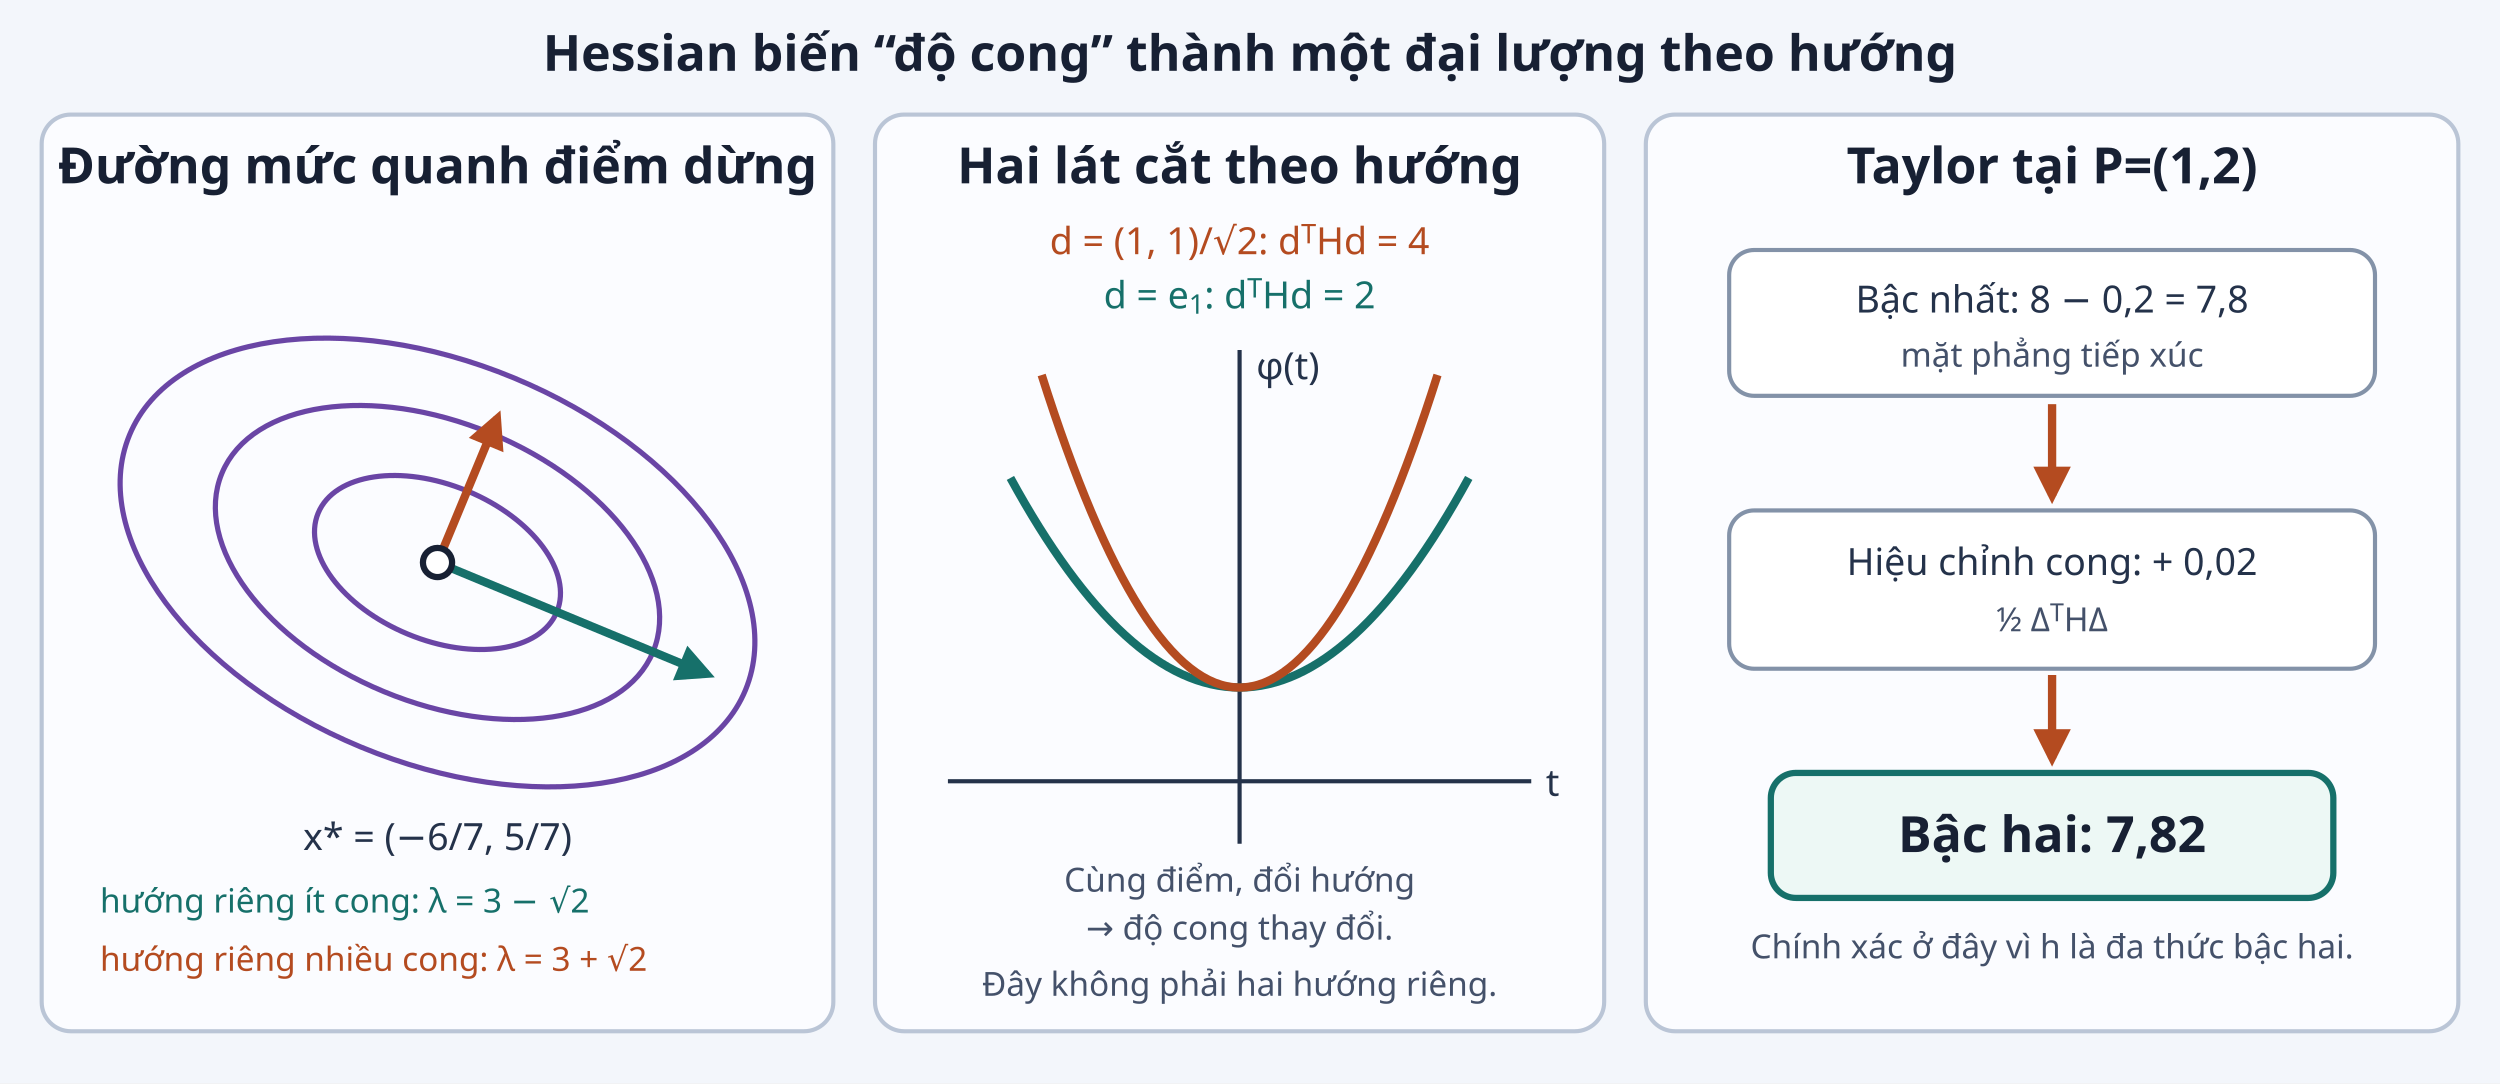
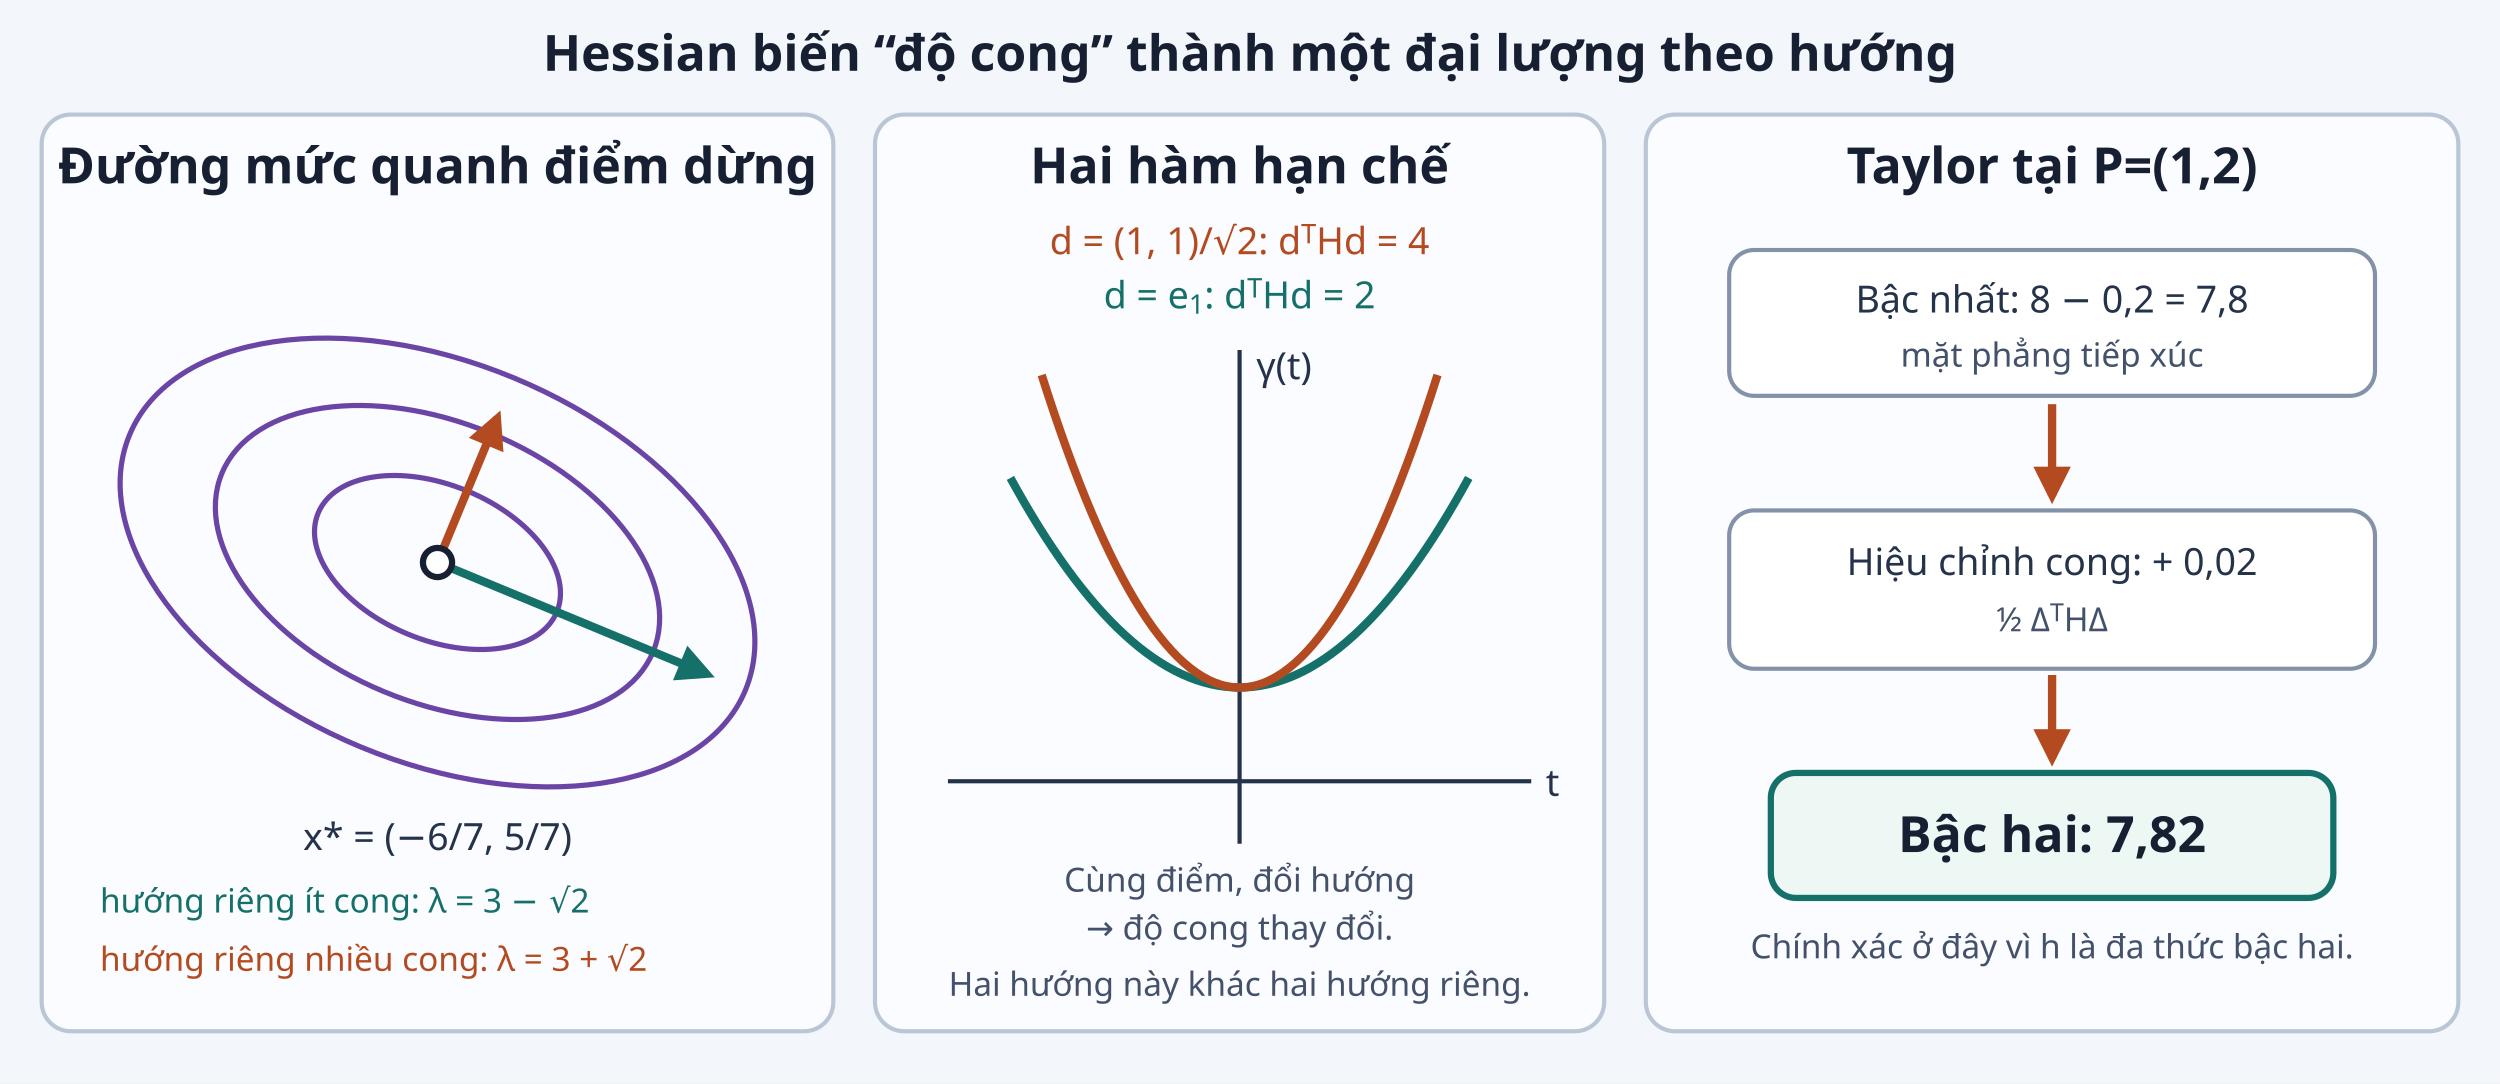
<svg xmlns="http://www.w3.org/2000/svg" viewBox="0 0 1200 520" role="img" aria-labelledby="title desc">
  <defs>
    <marker id="arrowTeal" viewBox="0 0 9 9" markerUnits="userSpaceOnUse" markerWidth="18" markerHeight="18" refX="7" refY="4.5" orient="auto">
      <path d="M0 0L9 4.5L0 9Z" fill="#16706a" />
    </marker>
    <marker id="arrowOrange" viewBox="0 0 9 9" markerUnits="userSpaceOnUse" markerWidth="18" markerHeight="18" refX="7" refY="4.5" orient="auto">
      <path d="M0 0L9 4.5L0 9Z" fill="#b44b20" />
    </marker>
    <style>
      .panel{fill:#fbfcff;stroke:#bac5d6;stroke-width:2}.title{font-family:sans-serif;font-size:24px;font-weight:700;fill:#172033}.label{font-family:sans-serif;font-size:18px;fill:#24324a}.small{font-family:sans-serif;font-size:16px;fill:#44516a}.contour{fill:none;stroke:#6a45a5;stroke-width:2.5}.low{stroke:#16706a;stroke-width:4;marker-end:url(#arrowTeal)}.high{stroke:#b44b20;stroke-width:4;marker-end:url(#arrowOrange)}.curve1{fill:none;stroke:#16706a;stroke-width:4}.curve2{fill:none;stroke:#b44b20;stroke-width:4}.guide{stroke:#708096;stroke-width:1.5;stroke-dasharray:5 5}.box{fill:#fff;stroke:#8392a8;stroke-width:2}
    .c-teal{fill:#16706a}.c-orange{fill:#b44b20}.c-purple{fill:#6a45a5}</style>
  </defs>
  <rect width="1200" height="520" fill="#f3f6fb" />
  <text class="title" x="600" y="34" text-anchor="middle">Hessian biến “độ cong” thành một đại lượng theo hướng</text>
  <rect class="panel" x="20" y="55" width="380" height="440" rx="14" />
  <text class="title" x="210" y="88" text-anchor="middle">Đường mức quanh điểm dừng</text>
  <g class="contour" transform="rotate(22.5 210 270)">
    <ellipse cx="210" cy="270" rx="160" ry="95.9" />
    <ellipse cx="210" cy="270" rx="112" ry="67.1" />
    <ellipse cx="210" cy="270" rx="62" ry="37.2" />
  </g>
  <line class="low" x1="210" y1="270" x2="339.4" y2="323.6" />
  <line class="high" x1="210" y1="270" x2="238.7" y2="200.7" />
  <circle cx="210" cy="270" r="7" fill="#fff" stroke="#172033" stroke-width="3" />
  <text class="label" x="210" y="408" text-anchor="middle">x* = (−6/7, 5/7)</text>
  <text class="small c-teal" x="48" y="438">hướng riêng ít cong: λ = 3 − √2</text>
  <text class="small c-orange" x="48" y="466">hướng riêng nhiều cong: λ = 3 + √2</text>
  <rect class="panel" x="420" y="55" width="350" height="440" rx="14" />
-   <text class="title" x="595" y="88" text-anchor="middle">Hai lát cắt theo hướng</text>
+   <text class="title" x="595" y="88" text-anchor="middle">Hai hàm hạn chế</text>
  <line x1="455" y1="375" x2="735" y2="375" stroke="#24324a" stroke-width="2" />
  <line x1="595" y1="405" x2="595" y2="168" stroke="#24324a" stroke-width="2" />
  <path class="curve1" d="M485 229.4 Q595 430.6 705 229.4" />
  <path class="curve2" d="M500 180 Q595 480 690 180" />
  <text class="label c-orange" x="595" y="122" text-anchor="middle">d = (1, 1)/√2: d<tspan baseline-shift="super" font-size="13">T</tspan>Hd = 4</text>
  <text class="label c-teal" x="595" y="148" text-anchor="middle">d = e<tspan baseline-shift="sub" font-size="13">1</tspan>: d<tspan baseline-shift="super" font-size="13">T</tspan>Hd = 2</text>
  <text class="label" x="742" y="382">t</text>
-   <text class="label" x="603" y="182">φ(t)</text>
+   <text class="label" x="603" y="182">γ(t)</text>
  <text class="small" x="595" y="428" text-anchor="middle">Cùng điểm, đổi hướng</text>
  <text class="small" x="595" y="451" text-anchor="middle">→ độ cong thay đổi.</text>
-   <text class="small" x="595" y="478" text-anchor="middle">Đây không phải hai hướng riêng.</text>
+   <text class="small" x="595" y="478" text-anchor="middle">Hai hướng này khác hai hướng riêng.</text>
  <rect class="panel" x="790" y="55" width="390" height="440" rx="14" />
  <text class="title" x="985" y="88" text-anchor="middle">Taylor tại P=(1,2)</text>
  <rect class="box" x="830" y="120" width="310" height="70" rx="12" />
  <text class="label" x="985" y="150" text-anchor="middle">Bậc nhất: 8 − 0,2 = 7,8</text>
  <text class="small" x="985" y="176" text-anchor="middle">mặt phẳng tiếp xúc</text>
  <line class="high" x1="985" y1="194" x2="985" y2="238" />
  <rect class="box" x="830" y="245" width="310" height="76" rx="12" />
  <text class="label" x="985" y="276" text-anchor="middle">Hiệu chỉnh cong: + 0,02</text>
  <text class="small" x="985" y="303" text-anchor="middle">½ Δ<tspan baseline-shift="super" font-size="12">T</tspan>HΔ</text>
  <line class="high" x1="985" y1="324" x2="985" y2="364" />
  <rect x="850" y="371" width="270" height="60" rx="12" fill="#edf8f5" stroke="#16706a" stroke-width="3" />
  <text class="title" x="985" y="409" text-anchor="middle">Bậc hai: 7,82</text>
  <text class="small" x="985" y="460" text-anchor="middle">Chính xác ở đây vì h là đa thức bậc hai.</text>
</svg>
